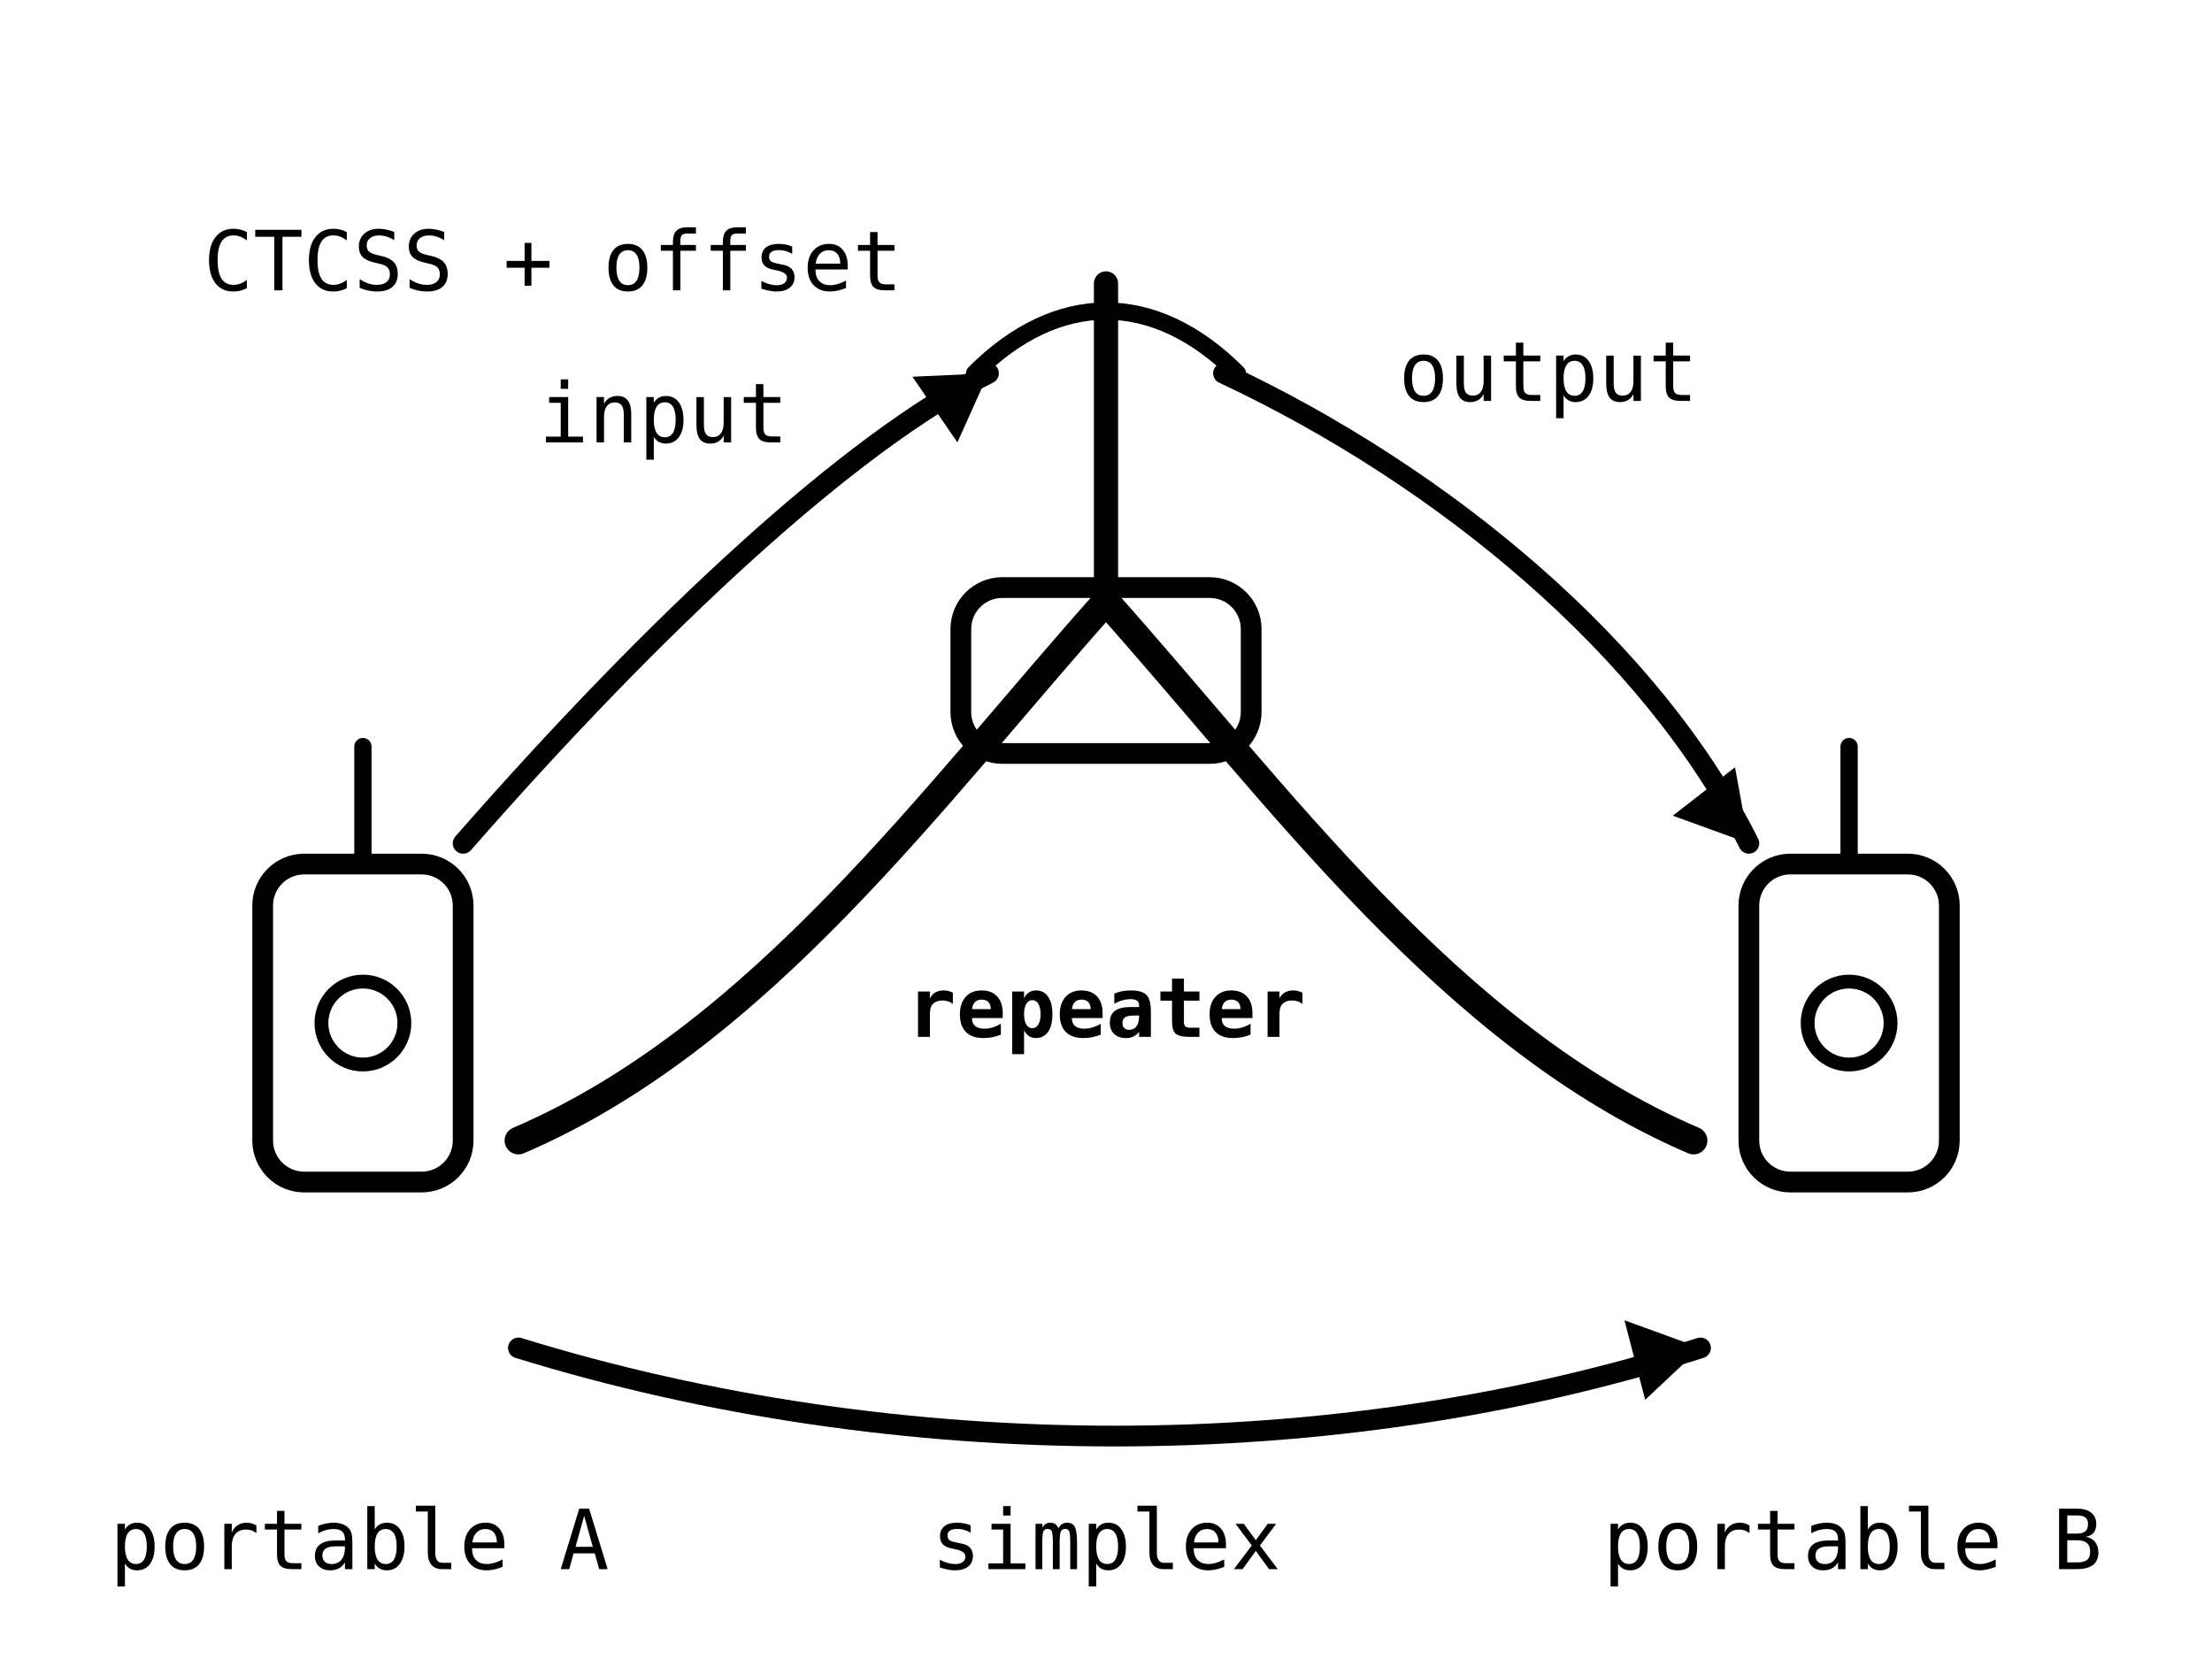
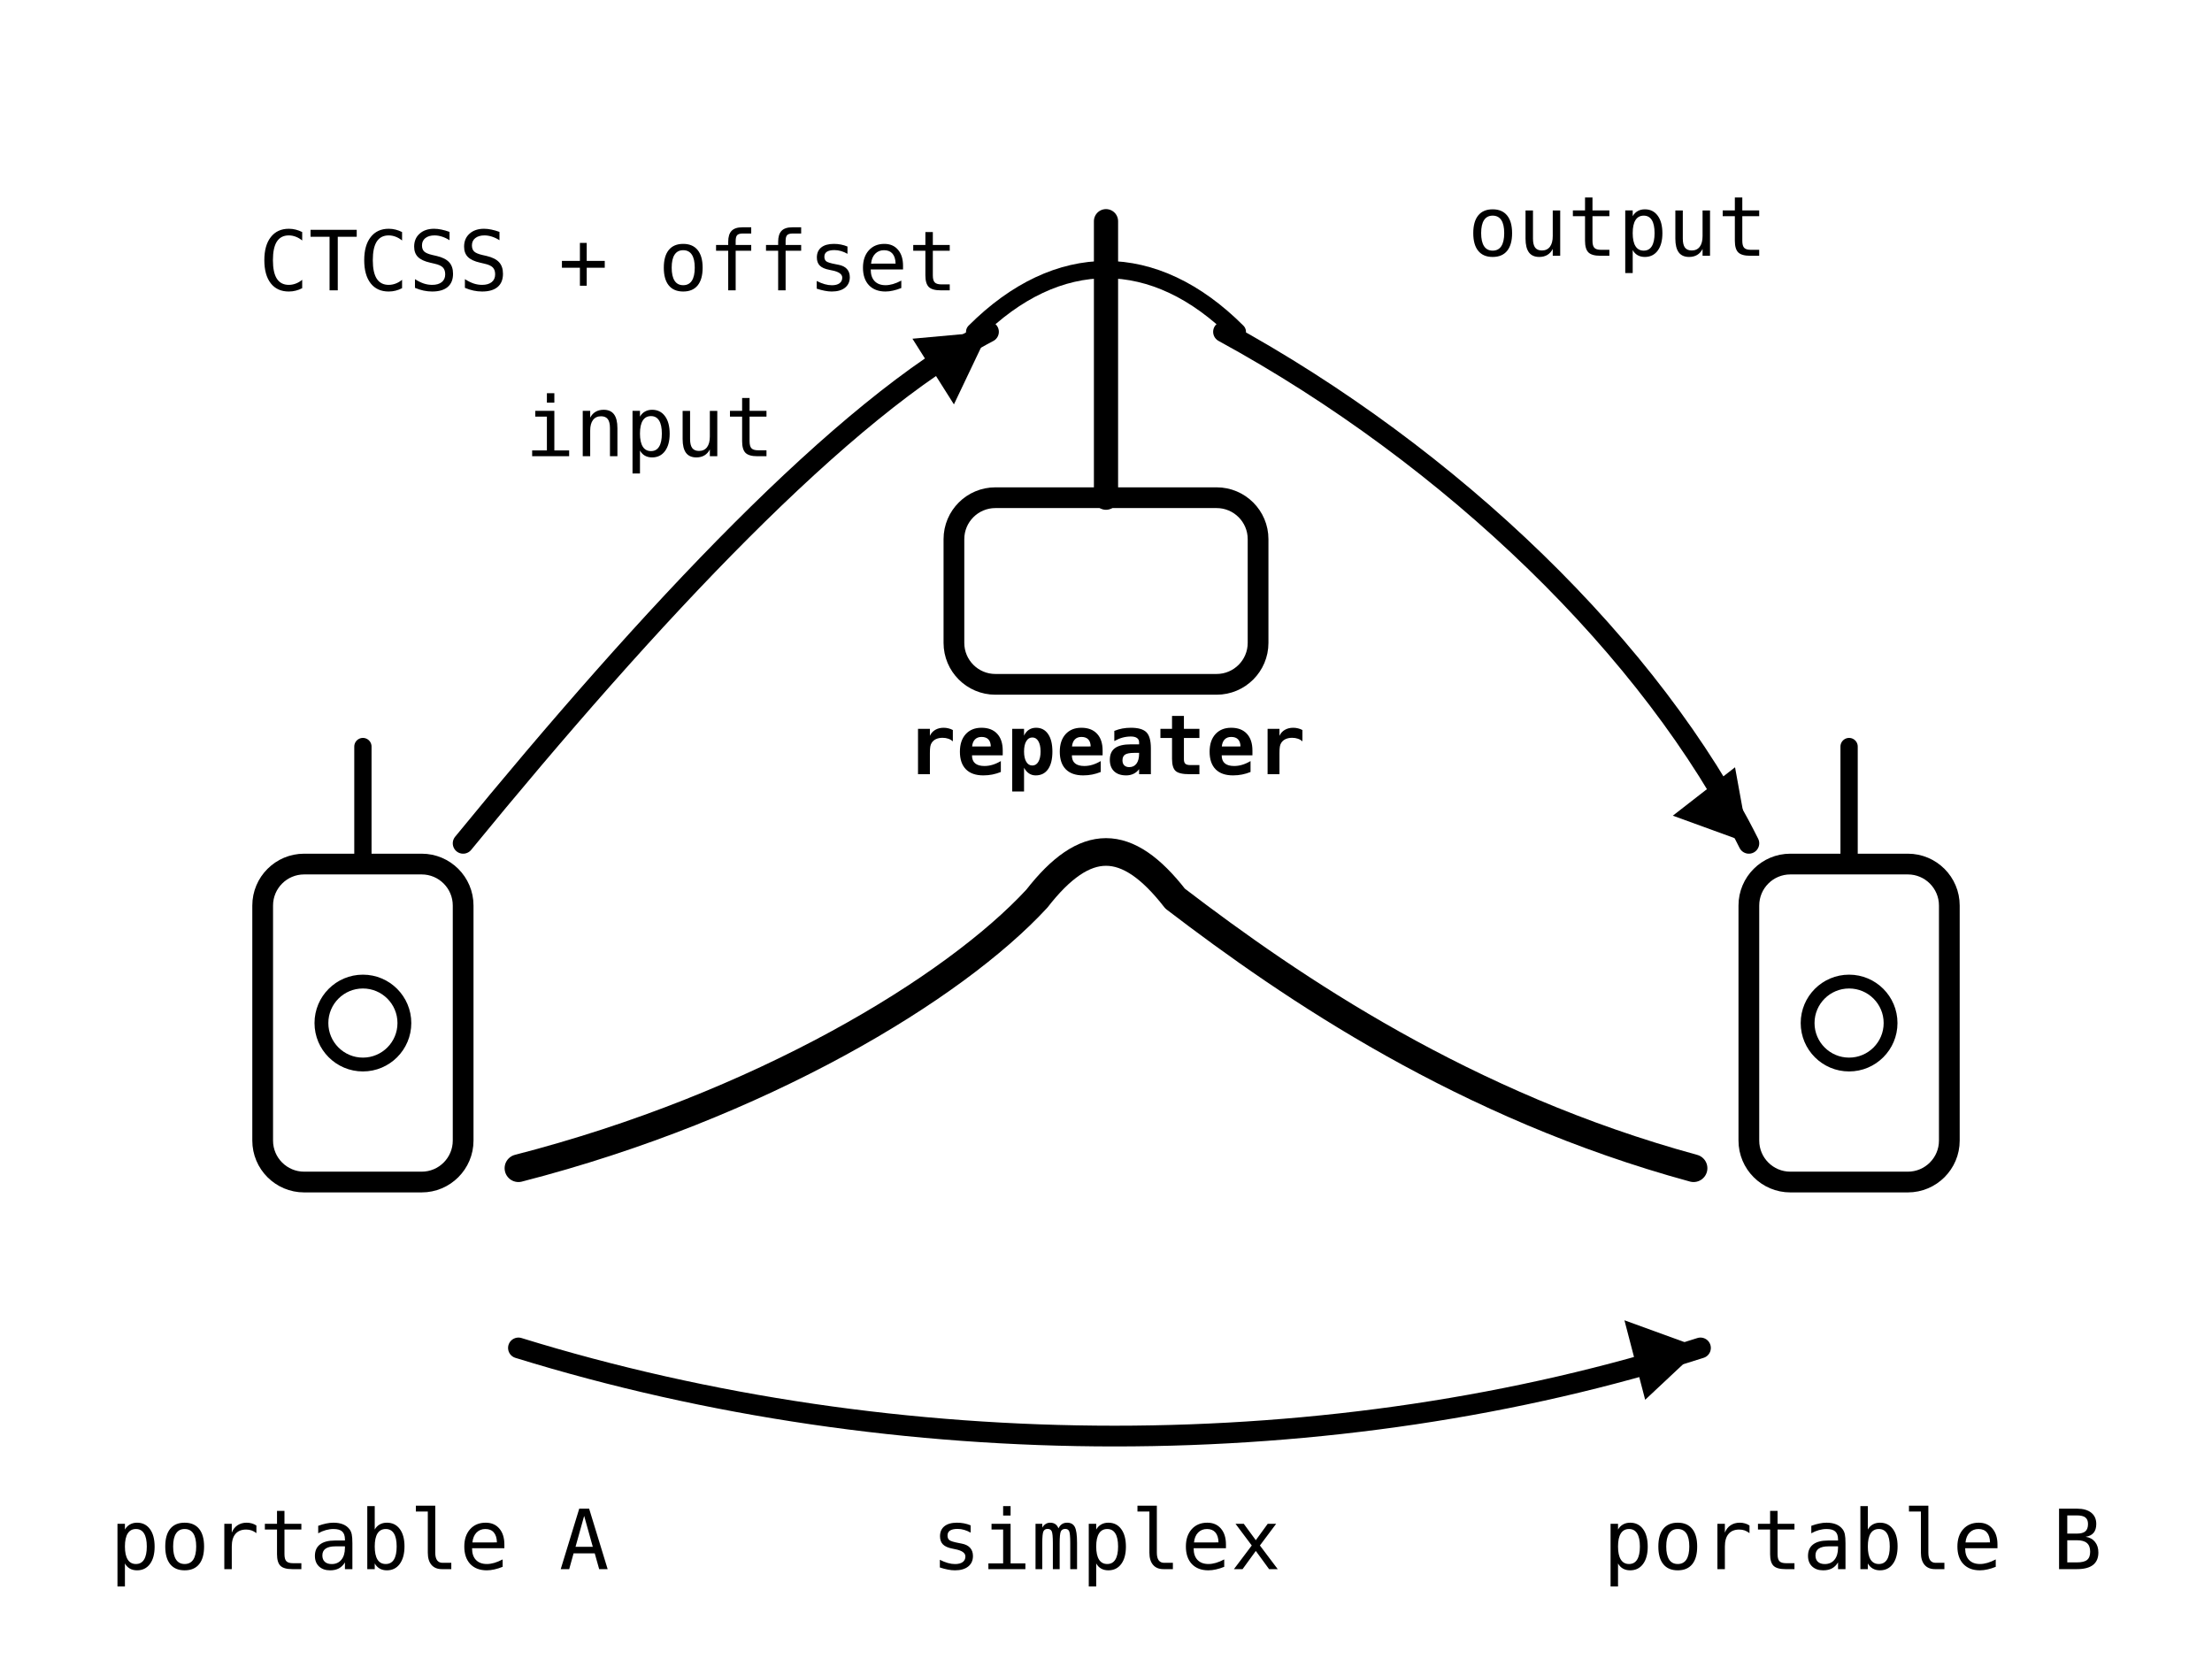
<svg xmlns="http://www.w3.org/2000/svg" id="voice-repeater-simplex" viewBox="0 0 640 480" role="img">
  <g fill="none" stroke="currentColor" stroke-linecap="round" stroke-linejoin="round">
-     <path d="M150 330 C220 300 270 230 320 174 C370 230 420 300 490 330" stroke-width="8" />
-     <line x1="320" y1="82" x2="320" y2="170" stroke-width="7" />
-     <path d="M282 108 C306 84 334 84 358 108" stroke-width="5" />
-     <rect x="278" y="170" width="84" height="48" rx="12" ry="12" stroke-width="6" />
+     <path d="M150 338 C220 320 276 286 300 260 C314 242 326 242 340 260 C374 286 424 320 490 338" stroke-width="8" />
+     <rect x="276" y="144" width="88" height="54" rx="12" ry="12" stroke-width="6" />
+     <line x1="320" y1="64" x2="320" y2="144" stroke-width="7" />
+     <path d="M282 96 C306 72 334 72 358 96" stroke-width="5" />
    <rect x="76" y="250" width="58" height="92" rx="12" ry="12" stroke-width="6" />
    <line x1="105" y1="250" x2="105" y2="216" stroke-width="5" />
    <circle cx="105" cy="296" r="12" stroke-width="4" />
    <rect x="506" y="250" width="58" height="92" rx="12" ry="12" stroke-width="6" />
    <line x1="535" y1="250" x2="535" y2="216" stroke-width="5" />
    <circle cx="535" cy="296" r="12" stroke-width="4" />
-     <path d="M134 244 C190 180 246 128 286 108" stroke-width="6" />
-     <polygon points="286,108 264,109 277,128" fill="currentColor" stroke="none" />
-     <path d="M354 108 C418 138 478 188 506 244" stroke-width="6" />
+     <path d="M134 244 C188 178 244 118 286 96" stroke-width="6" />
+     <polygon points="286,96 264,98 276,117" fill="currentColor" stroke="none" />
+     <path d="M354 96 C420 132 478 188 506 244" stroke-width="6" />
    <polygon points="506,244 502,222 484,236" fill="currentColor" stroke="none" />
    <path d="M150 390 C260 424 386 424 492 390" stroke-width="6" />
    <polygon points="492,390 470,382 476,405" fill="currentColor" stroke="none" />
  </g>
  <g fill="currentColor" font-family="ui-monospace, SFMono-Regular, Menlo, Consolas, monospace" text-anchor="middle">
-     <text x="320" y="300" font-size="24" font-weight="700">repeater</text>
-     <text x="192" y="128" font-size="24">input</text>
-     <text x="448" y="116" font-size="24">output</text>
-     <text x="160" y="84" font-size="24">CTCSS + offset</text>
+     <text x="320" y="224" font-size="24" font-weight="700">repeater</text>
+     <text x="188" y="132" font-size="24">input</text>
+     <text x="468" y="74" font-size="24">output</text>
+     <text x="176" y="84" font-size="24">CTCSS + offset</text>
    <text x="104" y="454" font-size="24">portable A</text>
    <text x="536" y="454" font-size="24">portable B</text>
    <text x="320" y="454" font-size="24">simplex</text>
  </g>
</svg>
